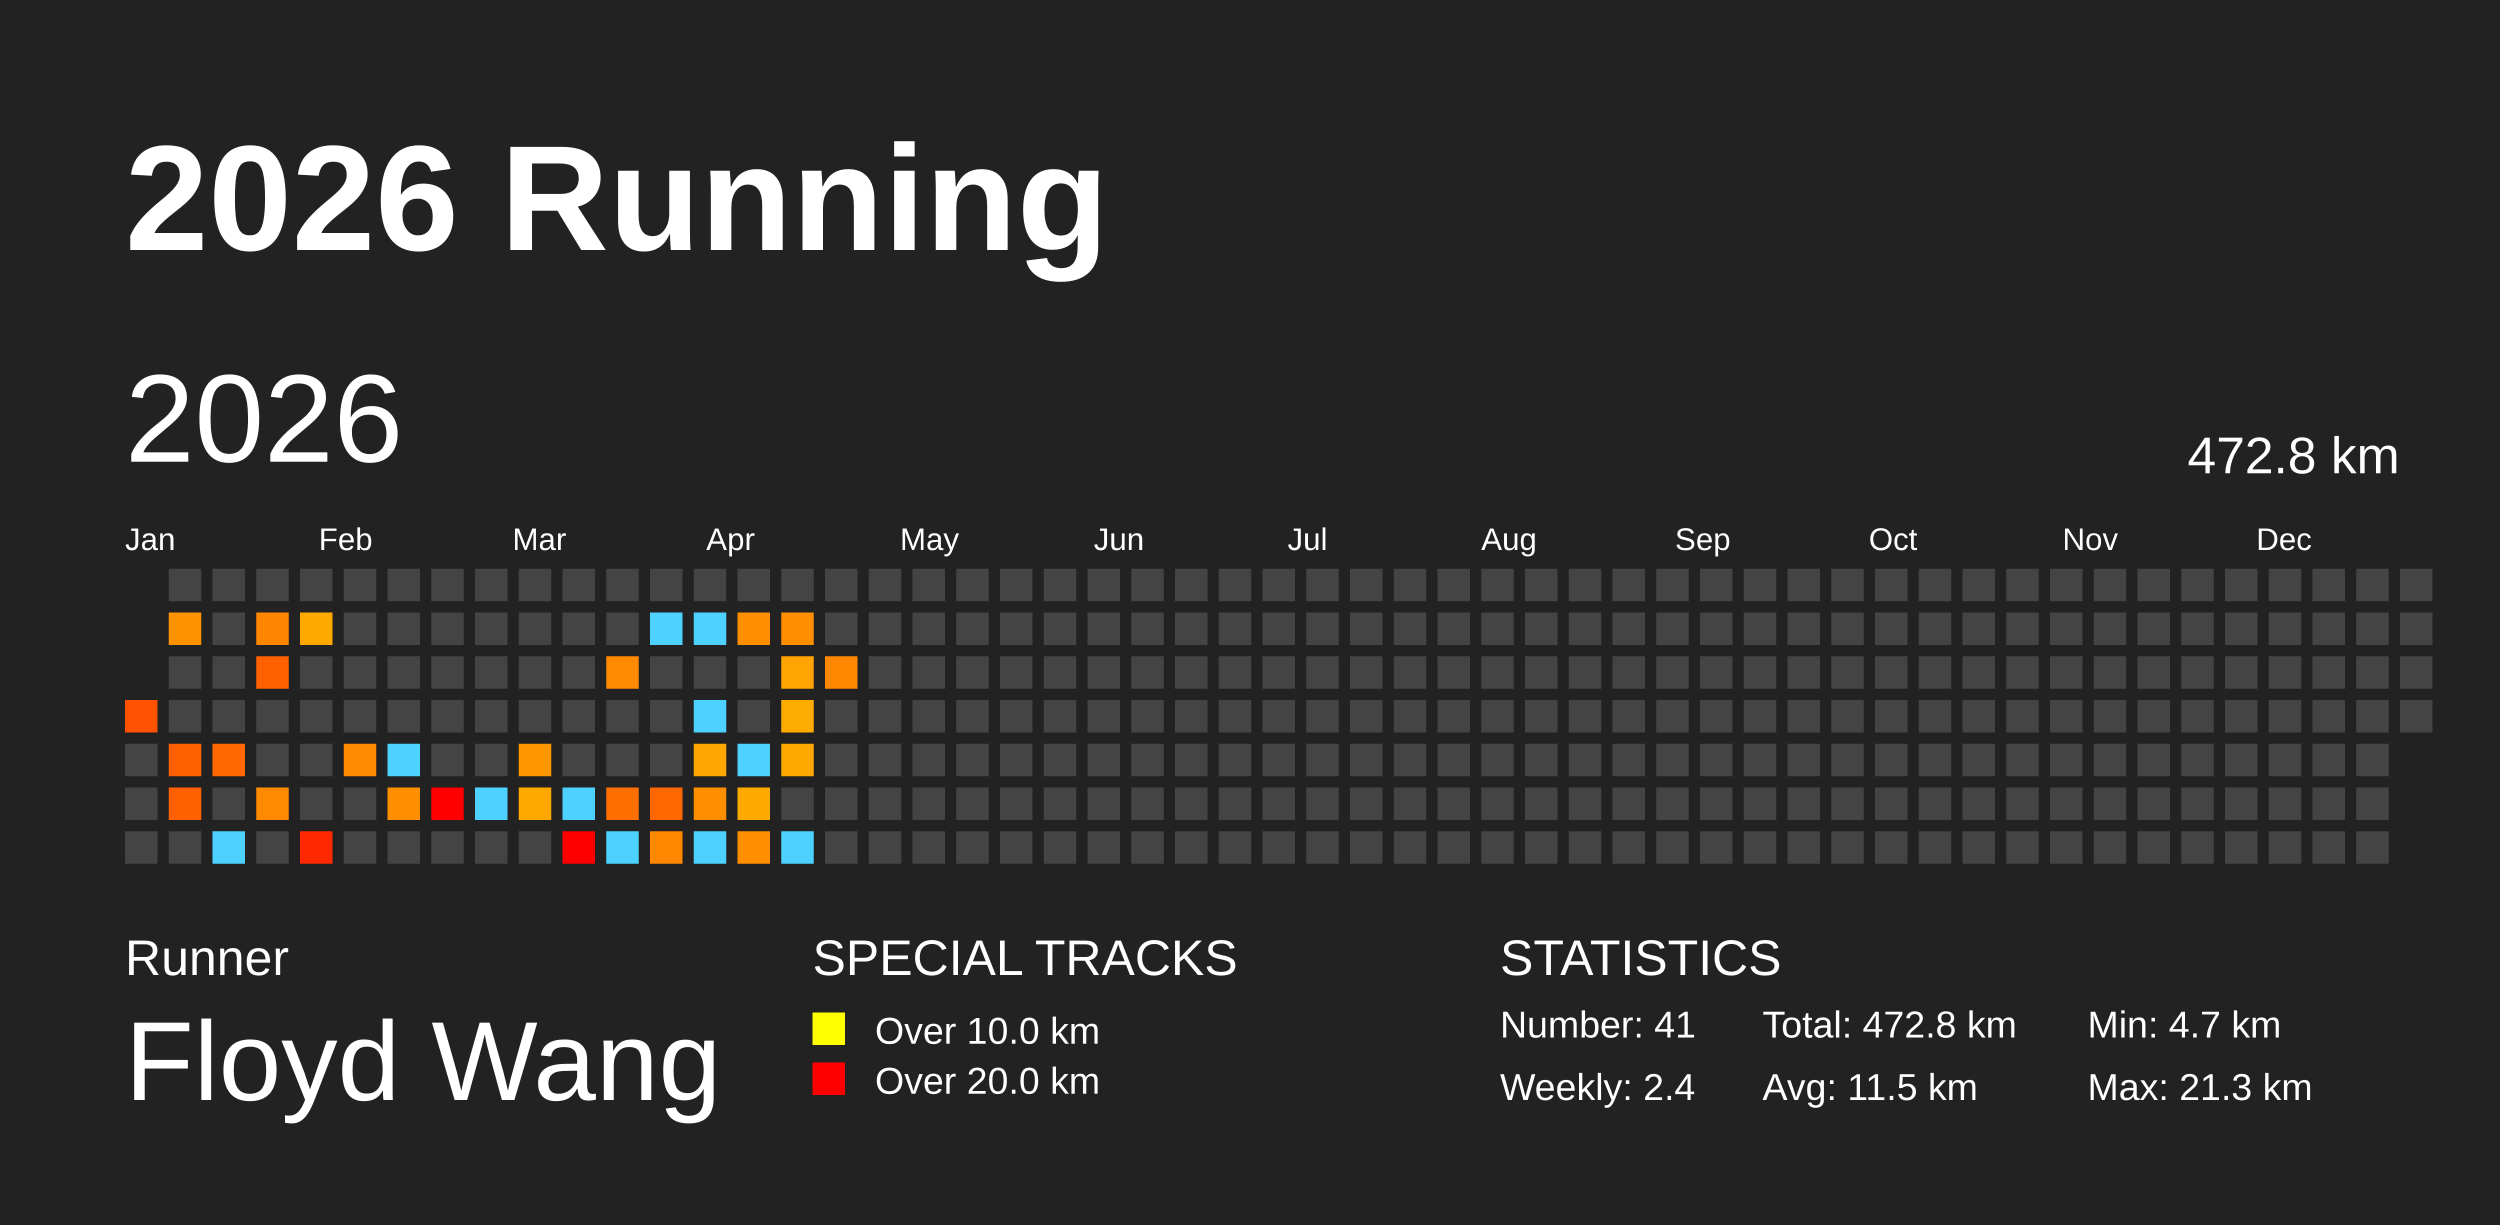
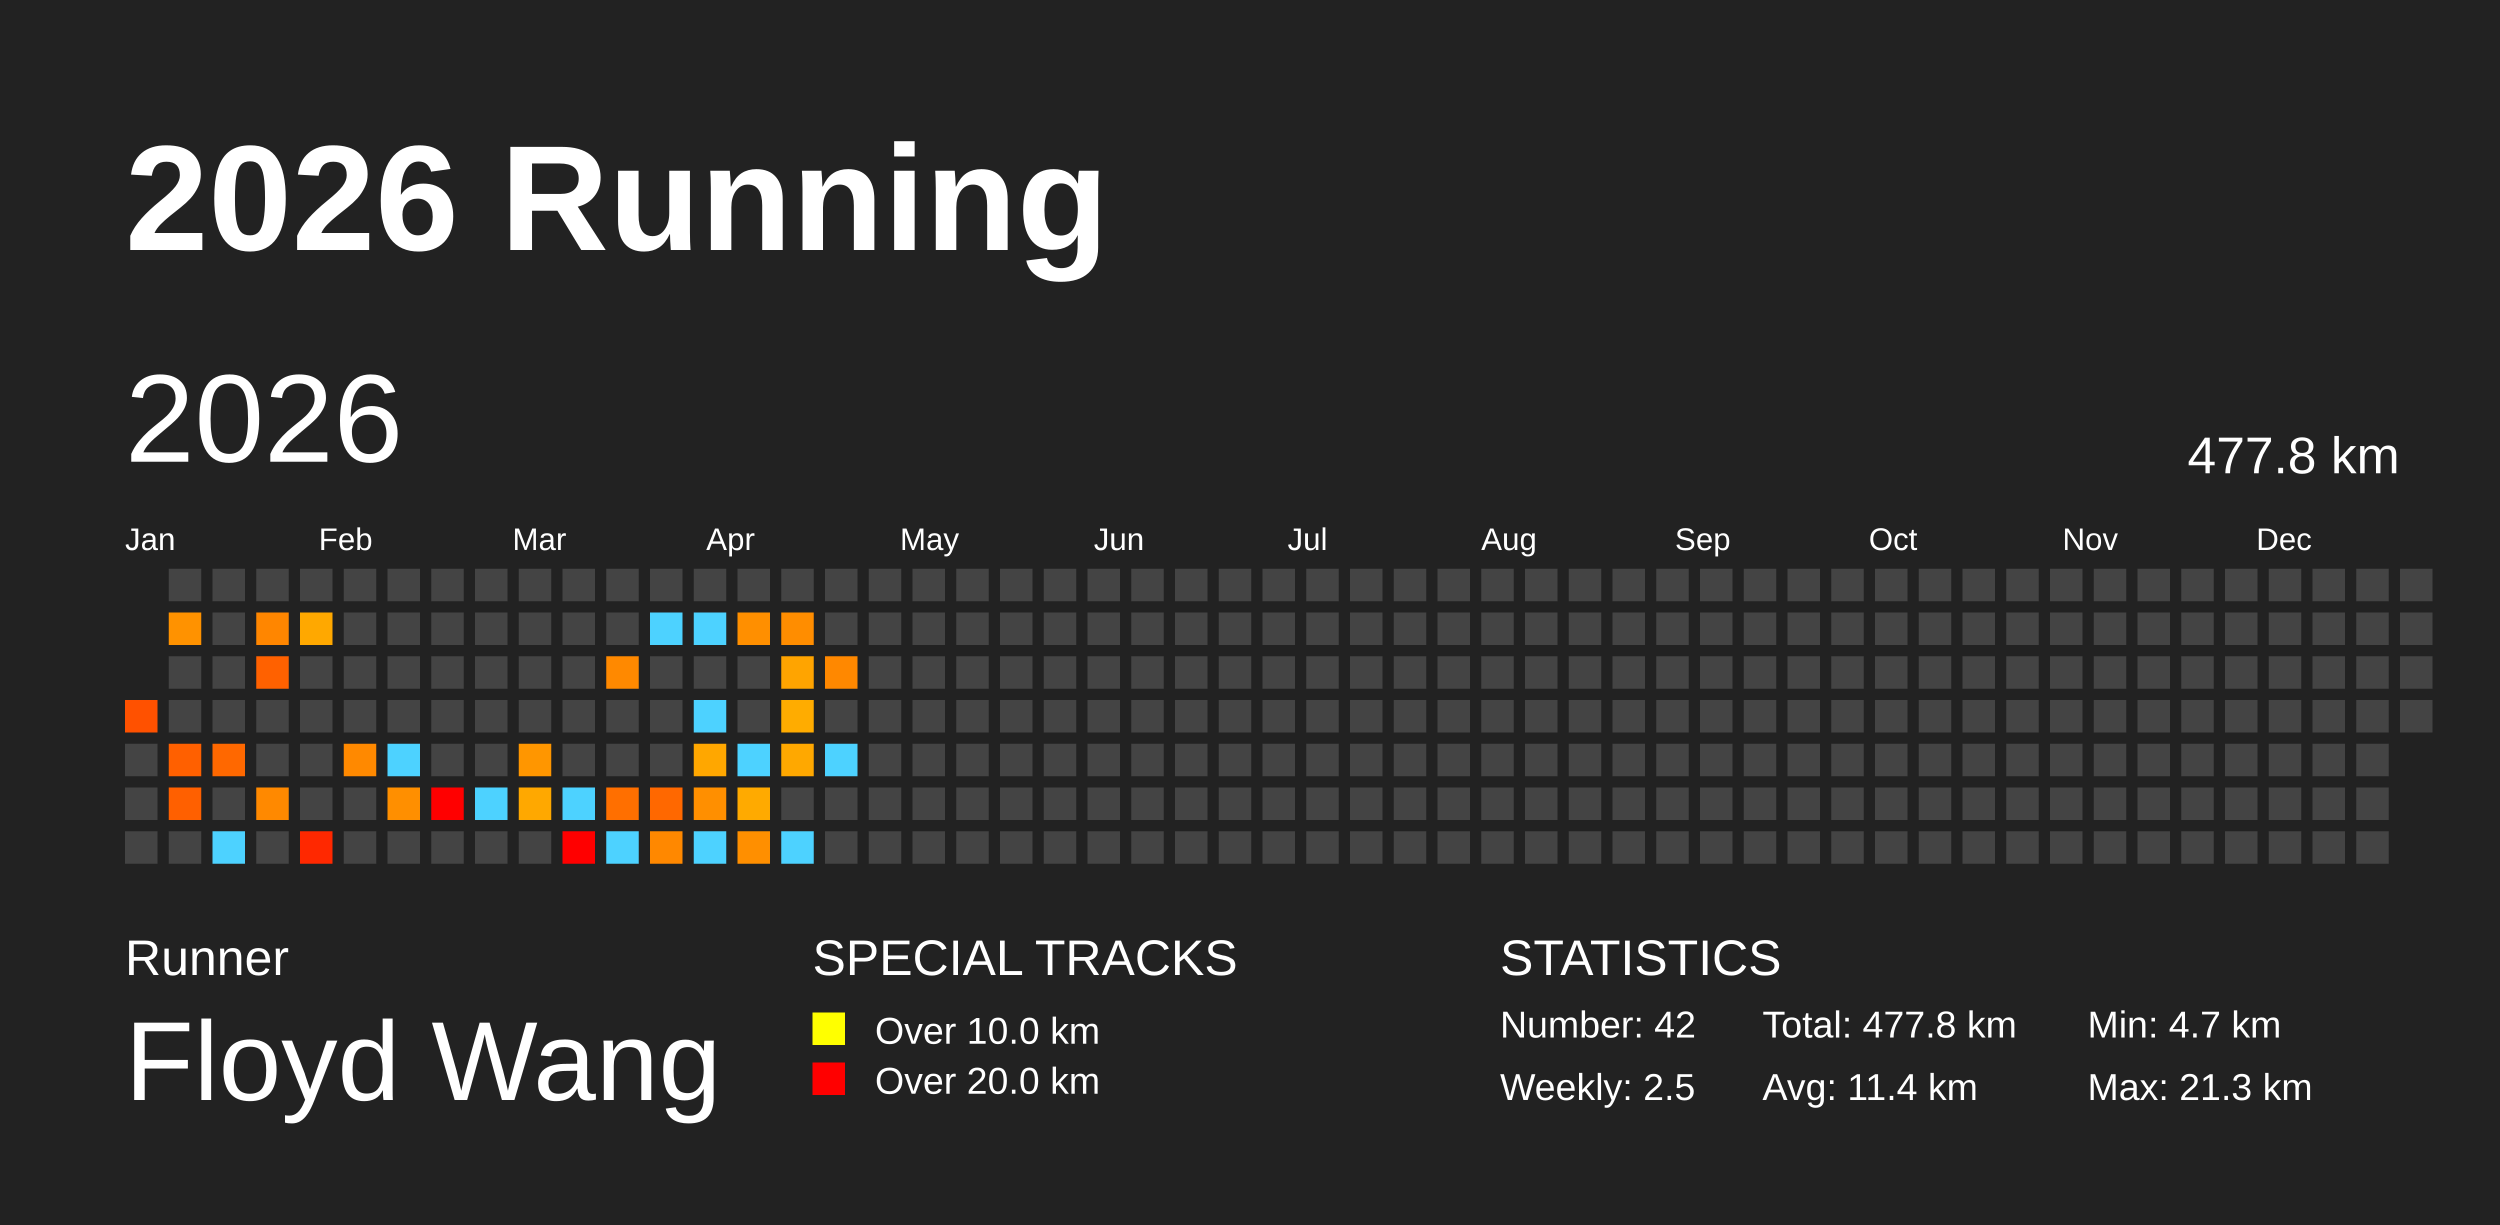
<svg xmlns="http://www.w3.org/2000/svg" baseProfile="full" height="98mm" version="1.1" viewBox="0,0,200,98" width="200mm">
  <defs />
  <rect fill="#222222" height="98" width="200" x="0" y="0" />
  <text fill="#FFFFFF" style="font-size:12px; font-family:Arial; font-weight:bold;" x="10" y="20">2026 Running</text>
  <text fill="#FFFFFF" style="font-size:4px; font-family:Arial" x="10" y="78">Runner</text>
  <text fill="#FFFFFF" style="font-size:9px; font-family:Arial" x="10" y="88">Floyd Wang</text>
  <text fill="#FFFFFF" style="font-size:4px; font-family:Arial" x="65" y="78">SPECIAL TRACKS</text>
  <rect fill="yellow" height="2.6" width="2.6" x="65" y="81" />
  <text fill="#FFFFFF" style="font-size:3px; font-family:Arial" x="70" y="83.5">Over 10.0 km</text>
  <rect fill="red" height="2.6" width="2.6" x="65" y="85" />
  <text fill="#FFFFFF" style="font-size:3px; font-family:Arial" x="70" y="87.5">Over 20.0 km</text>
  <text fill="#FFFFFF" style="font-size:4px; font-family:Arial" x="120" y="78">STATISTICS</text>
-   <text fill="#FFFFFF" style="font-size:3px; font-family:Arial" x="120" y="83">Number: 41</text>
-   <text fill="#FFFFFF" style="font-size:3px; font-family:Arial" x="120" y="88">Weekly: 2.4</text>
-   <text fill="#FFFFFF" style="font-size:3px; font-family:Arial" x="141" y="83">Total: 472.8 km</text>
-   <text fill="#FFFFFF" style="font-size:3px; font-family:Arial" x="141" y="88">Avg: 11.5 km</text>
+   <text fill="#FFFFFF" style="font-size:3px; font-family:Arial" x="120" y="83">Number: 42</text>
+   <text fill="#FFFFFF" style="font-size:3px; font-family:Arial" x="120" y="88">Weekly: 2.5</text>
+   <text fill="#FFFFFF" style="font-size:3px; font-family:Arial" x="141" y="83">Total: 477.8 km</text>
+   <text fill="#FFFFFF" style="font-size:3px; font-family:Arial" x="141" y="88">Avg: 11.4 km</text>
  <text fill="#FFFFFF" style="font-size:3px; font-family:Arial" x="167" y="83">Min: 4.7 km</text>
  <text fill="#FFFFFF" style="font-size:3px; font-family:Arial" x="167" y="88">Max: 21.3 km</text>
  <text dominant-baseline="hanging" fill="#FFFFFF" style="font-size:10.0px; font-family:Arial;" x="10" y="30">2026</text>
-   <text dominant-baseline="hanging" fill="#FFFFFF" style="font-size:4.125px; font-family:Arial;" x="175" y="35">472.8 km</text>
+   <text dominant-baseline="hanging" fill="#FFFFFF" style="font-size:4.125px; font-family:Arial;" x="175" y="35">477.8 km</text>
  <text fill="#FFFFFF" style="font-size:2.5px; font-family:Arial" x="10.0" y="44">Jan</text>
  <text fill="#FFFFFF" style="font-size:2.5px; font-family:Arial" x="25.5" y="44">Feb</text>
  <text fill="#FFFFFF" style="font-size:2.5px; font-family:Arial" x="41.0" y="44">Mar</text>
  <text fill="#FFFFFF" style="font-size:2.5px; font-family:Arial" x="56.5" y="44">Apr</text>
  <text fill="#FFFFFF" style="font-size:2.5px; font-family:Arial" x="72.0" y="44">May</text>
  <text fill="#FFFFFF" style="font-size:2.5px; font-family:Arial" x="87.5" y="44">Jun</text>
  <text fill="#FFFFFF" style="font-size:2.5px; font-family:Arial" x="103.0" y="44">Jul</text>
  <text fill="#FFFFFF" style="font-size:2.5px; font-family:Arial" x="118.5" y="44">Aug</text>
  <text fill="#FFFFFF" style="font-size:2.5px; font-family:Arial" x="134.0" y="44">Sep</text>
  <text fill="#FFFFFF" style="font-size:2.5px; font-family:Arial" x="149.5" y="44">Oct</text>
  <text fill="#FFFFFF" style="font-size:2.5px; font-family:Arial" x="165.0" y="44">Nov</text>
  <text fill="#FFFFFF" style="font-size:2.5px; font-family:Arial" x="180.5" y="44">Dec</text>
  <rect fill="#ff5100" height="2.6" width="2.6" x="10.0" y="56.0" />
  <rect fill="#444444" height="2.6" width="2.6" x="10.0" y="59.5" />
  <rect fill="#444444" height="2.6" width="2.6" x="10.0" y="63.0" />
  <rect fill="#444444" height="2.6" width="2.6" x="10.0" y="66.5" />
  <rect fill="#444444" height="2.6" width="2.6" x="13.5" y="45.5" />
  <rect fill="#ff9200" height="2.6" width="2.6" x="13.5" y="49.0" />
  <rect fill="#444444" height="2.6" width="2.6" x="13.5" y="52.5" />
  <rect fill="#444444" height="2.6" width="2.6" x="13.5" y="56.0" />
  <rect fill="#ff6000" height="2.6" width="2.6" x="13.5" y="59.5" />
  <rect fill="#ff6000" height="2.6" width="2.6" x="13.5" y="63.0" />
  <rect fill="#444444" height="2.6" width="2.6" x="13.5" y="66.5" />
  <rect fill="#444444" height="2.6" width="2.6" x="17.0" y="45.5" />
  <rect fill="#444444" height="2.6" width="2.6" x="17.0" y="49.0" />
  <rect fill="#444444" height="2.6" width="2.6" x="17.0" y="52.5" />
  <rect fill="#444444" height="2.6" width="2.6" x="17.0" y="56.0" />
  <rect fill="#ff6800" height="2.6" width="2.6" x="17.0" y="59.5" />
  <rect fill="#444444" height="2.6" width="2.6" x="17.0" y="63.0" />
  <rect fill="#4dd2ff" height="2.6" width="2.6" x="17.0" y="66.5" />
  <rect fill="#444444" height="2.6" width="2.6" x="20.5" y="45.5" />
  <rect fill="#ff8600" height="2.6" width="2.6" x="20.5" y="49.0" />
  <rect fill="#ff6100" height="2.6" width="2.6" x="20.5" y="52.5" />
  <rect fill="#444444" height="2.6" width="2.6" x="20.5" y="56.0" />
  <rect fill="#444444" height="2.6" width="2.6" x="20.5" y="59.5" />
  <rect fill="#ff8900" height="2.6" width="2.6" x="20.5" y="63.0" />
  <rect fill="#444444" height="2.6" width="2.6" x="20.5" y="66.5" />
  <rect fill="#444444" height="2.6" width="2.6" x="24.0" y="45.5" />
  <rect fill="#ffa800" height="2.6" width="2.6" x="24.0" y="49.0" />
  <rect fill="#444444" height="2.6" width="2.6" x="24.0" y="52.5" />
  <rect fill="#444444" height="2.6" width="2.6" x="24.0" y="56.0" />
  <rect fill="#444444" height="2.6" width="2.6" x="24.0" y="59.5" />
  <rect fill="#444444" height="2.6" width="2.6" x="24.0" y="63.0" />
  <rect fill="#ff2800" height="2.6" width="2.6" x="24.0" y="66.5" />
  <rect fill="#444444" height="2.6" width="2.6" x="27.5" y="45.5" />
  <rect fill="#444444" height="2.6" width="2.6" x="27.5" y="49.0" />
  <rect fill="#444444" height="2.6" width="2.6" x="27.5" y="52.5" />
  <rect fill="#444444" height="2.6" width="2.6" x="27.5" y="56.0" />
  <rect fill="#ff8900" height="2.6" width="2.6" x="27.5" y="59.5" />
  <rect fill="#444444" height="2.6" width="2.6" x="27.5" y="63.0" />
  <rect fill="#444444" height="2.6" width="2.6" x="27.5" y="66.5" />
  <rect fill="#444444" height="2.6" width="2.6" x="31.0" y="45.5" />
  <rect fill="#444444" height="2.6" width="2.6" x="31.0" y="49.0" />
  <rect fill="#444444" height="2.6" width="2.6" x="31.0" y="52.5" />
  <rect fill="#444444" height="2.6" width="2.6" x="31.0" y="56.0" />
  <rect fill="#4dd2ff" height="2.6" width="2.6" x="31.0" y="59.5" />
  <rect fill="#ff8f00" height="2.6" width="2.6" x="31.0" y="63.0" />
  <rect fill="#444444" height="2.6" width="2.6" x="31.0" y="66.5" />
  <rect fill="#444444" height="2.6" width="2.6" x="34.5" y="45.5" />
  <rect fill="#444444" height="2.6" width="2.6" x="34.5" y="49.0" />
  <rect fill="#444444" height="2.6" width="2.6" x="34.5" y="52.5" />
  <rect fill="#444444" height="2.6" width="2.6" x="34.5" y="56.0" />
  <rect fill="#444444" height="2.6" width="2.6" x="34.5" y="59.5" />
  <rect fill="red" height="2.6" width="2.6" x="34.5" y="63.0" />
  <rect fill="#444444" height="2.6" width="2.6" x="34.5" y="66.5" />
  <rect fill="#444444" height="2.6" width="2.6" x="38.0" y="45.5" />
  <rect fill="#444444" height="2.6" width="2.6" x="38.0" y="49.0" />
  <rect fill="#444444" height="2.6" width="2.6" x="38.0" y="52.5" />
  <rect fill="#444444" height="2.6" width="2.6" x="38.0" y="56.0" />
  <rect fill="#444444" height="2.6" width="2.6" x="38.0" y="59.5" />
  <rect fill="#4dd2ff" height="2.6" width="2.6" x="38.0" y="63.0" />
  <rect fill="#444444" height="2.6" width="2.6" x="38.0" y="66.5" />
  <rect fill="#444444" height="2.6" width="2.6" x="41.5" y="45.5" />
  <rect fill="#444444" height="2.6" width="2.6" x="41.5" y="49.0" />
  <rect fill="#444444" height="2.6" width="2.6" x="41.5" y="52.5" />
  <rect fill="#444444" height="2.6" width="2.6" x="41.5" y="56.0" />
  <rect fill="#ff9600" height="2.6" width="2.6" x="41.5" y="59.5" />
  <rect fill="#ffa800" height="2.6" width="2.6" x="41.5" y="63.0" />
  <rect fill="#444444" height="2.6" width="2.6" x="41.5" y="66.5" />
  <rect fill="#444444" height="2.6" width="2.6" x="45.0" y="45.5" />
  <rect fill="#444444" height="2.6" width="2.6" x="45.0" y="49.0" />
  <rect fill="#444444" height="2.6" width="2.6" x="45.0" y="52.5" />
  <rect fill="#444444" height="2.6" width="2.6" x="45.0" y="56.0" />
  <rect fill="#444444" height="2.6" width="2.6" x="45.0" y="59.5" />
  <rect fill="#4dd2ff" height="2.6" width="2.6" x="45.0" y="63.0" />
  <rect fill="red" height="2.6" width="2.6" x="45.0" y="66.5" />
  <rect fill="#444444" height="2.6" width="2.6" x="48.5" y="45.5" />
  <rect fill="#444444" height="2.6" width="2.6" x="48.5" y="49.0" />
  <rect fill="#ff8900" height="2.6" width="2.6" x="48.5" y="52.5" />
  <rect fill="#444444" height="2.6" width="2.6" x="48.5" y="56.0" />
  <rect fill="#444444" height="2.6" width="2.6" x="48.5" y="59.5" />
  <rect fill="#ff6f00" height="2.6" width="2.6" x="48.5" y="63.0" />
  <rect fill="#4dd2ff" height="2.6" width="2.6" x="48.5" y="66.5" />
  <rect fill="#444444" height="2.6" width="2.6" x="52.0" y="45.5" />
  <rect fill="#4dd2ff" height="2.6" width="2.6" x="52.0" y="49.0" />
  <rect fill="#444444" height="2.6" width="2.6" x="52.0" y="52.5" />
  <rect fill="#444444" height="2.6" width="2.6" x="52.0" y="56.0" />
  <rect fill="#444444" height="2.6" width="2.6" x="52.0" y="59.5" />
  <rect fill="#ff6800" height="2.6" width="2.6" x="52.0" y="63.0" />
  <rect fill="#ff8800" height="2.6" width="2.6" x="52.0" y="66.5" />
  <rect fill="#444444" height="2.6" width="2.6" x="55.5" y="45.5" />
  <rect fill="#4dd2ff" height="2.6" width="2.6" x="55.5" y="49.0" />
  <rect fill="#444444" height="2.6" width="2.6" x="55.5" y="52.5" />
  <rect fill="#4dd2ff" height="2.6" width="2.6" x="55.5" y="56.0" />
  <rect fill="#ffa700" height="2.6" width="2.6" x="55.5" y="59.5" />
  <rect fill="#ff8f00" height="2.6" width="2.6" x="55.5" y="63.0" />
  <rect fill="#4dd2ff" height="2.6" width="2.6" x="55.5" y="66.5" />
  <rect fill="#444444" height="2.6" width="2.6" x="59.0" y="45.5" />
  <rect fill="#ff8f00" height="2.6" width="2.6" x="59.0" y="49.0" />
  <rect fill="#444444" height="2.6" width="2.6" x="59.0" y="52.5" />
  <rect fill="#444444" height="2.6" width="2.6" x="59.0" y="56.0" />
  <rect fill="#4dd2ff" height="2.6" width="2.6" x="59.0" y="59.5" />
  <rect fill="#ffaa00" height="2.6" width="2.6" x="59.0" y="63.0" />
  <rect fill="#ff8f00" height="2.6" width="2.6" x="59.0" y="66.5" />
  <rect fill="#444444" height="2.6" width="2.6" x="62.5" y="45.5" />
  <rect fill="#ff8d00" height="2.6" width="2.6" x="62.5" y="49.0" />
  <rect fill="#ffa400" height="2.6" width="2.6" x="62.5" y="52.5" />
  <rect fill="#ffac00" height="2.6" width="2.6" x="62.5" y="56.0" />
  <rect fill="#ffa800" height="2.6" width="2.6" x="62.5" y="59.5" />
  <rect fill="#444444" height="2.6" width="2.6" x="62.5" y="63.0" />
  <rect fill="#4dd2ff" height="2.6" width="2.6" x="62.5" y="66.5" />
  <rect fill="#444444" height="2.6" width="2.6" x="66.0" y="45.5" />
  <rect fill="#444444" height="2.6" width="2.6" x="66.0" y="49.0" />
  <rect fill="#ff8800" height="2.6" width="2.6" x="66.0" y="52.5" />
  <rect fill="#444444" height="2.6" width="2.6" x="66.0" y="56.0" />
-   <rect fill="#444444" height="2.6" width="2.6" x="66.0" y="59.5" />
+   <rect fill="#4dd2ff" height="2.6" width="2.6" x="66.0" y="59.5" />
  <rect fill="#444444" height="2.6" width="2.6" x="66.0" y="63.0" />
  <rect fill="#444444" height="2.6" width="2.6" x="66.0" y="66.5" />
  <rect fill="#444444" height="2.6" width="2.6" x="69.5" y="45.5" />
  <rect fill="#444444" height="2.6" width="2.6" x="69.5" y="49.0" />
  <rect fill="#444444" height="2.6" width="2.6" x="69.5" y="52.5" />
  <rect fill="#444444" height="2.6" width="2.6" x="69.5" y="56.0" />
  <rect fill="#444444" height="2.6" width="2.6" x="69.5" y="59.5" />
  <rect fill="#444444" height="2.6" width="2.6" x="69.5" y="63.0" />
  <rect fill="#444444" height="2.6" width="2.6" x="69.5" y="66.5" />
  <rect fill="#444444" height="2.6" width="2.6" x="73.0" y="45.5" />
  <rect fill="#444444" height="2.6" width="2.6" x="73.0" y="49.0" />
  <rect fill="#444444" height="2.6" width="2.6" x="73.0" y="52.5" />
  <rect fill="#444444" height="2.6" width="2.6" x="73.0" y="56.0" />
  <rect fill="#444444" height="2.6" width="2.6" x="73.0" y="59.5" />
  <rect fill="#444444" height="2.6" width="2.6" x="73.0" y="63.0" />
  <rect fill="#444444" height="2.6" width="2.6" x="73.0" y="66.5" />
  <rect fill="#444444" height="2.6" width="2.6" x="76.5" y="45.5" />
  <rect fill="#444444" height="2.6" width="2.6" x="76.5" y="49.0" />
  <rect fill="#444444" height="2.6" width="2.6" x="76.5" y="52.5" />
  <rect fill="#444444" height="2.6" width="2.6" x="76.5" y="56.0" />
  <rect fill="#444444" height="2.6" width="2.6" x="76.5" y="59.5" />
  <rect fill="#444444" height="2.6" width="2.6" x="76.5" y="63.0" />
  <rect fill="#444444" height="2.6" width="2.6" x="76.5" y="66.5" />
  <rect fill="#444444" height="2.6" width="2.6" x="80.0" y="45.5" />
  <rect fill="#444444" height="2.6" width="2.6" x="80.0" y="49.0" />
  <rect fill="#444444" height="2.6" width="2.6" x="80.0" y="52.5" />
  <rect fill="#444444" height="2.6" width="2.6" x="80.0" y="56.0" />
  <rect fill="#444444" height="2.6" width="2.6" x="80.0" y="59.5" />
  <rect fill="#444444" height="2.6" width="2.6" x="80.0" y="63.0" />
  <rect fill="#444444" height="2.6" width="2.6" x="80.0" y="66.5" />
  <rect fill="#444444" height="2.6" width="2.6" x="83.5" y="45.5" />
  <rect fill="#444444" height="2.6" width="2.6" x="83.5" y="49.0" />
  <rect fill="#444444" height="2.6" width="2.6" x="83.5" y="52.5" />
  <rect fill="#444444" height="2.6" width="2.6" x="83.5" y="56.0" />
  <rect fill="#444444" height="2.6" width="2.6" x="83.5" y="59.5" />
  <rect fill="#444444" height="2.6" width="2.6" x="83.5" y="63.0" />
  <rect fill="#444444" height="2.6" width="2.6" x="83.5" y="66.5" />
  <rect fill="#444444" height="2.6" width="2.6" x="87.0" y="45.5" />
  <rect fill="#444444" height="2.6" width="2.6" x="87.0" y="49.0" />
  <rect fill="#444444" height="2.6" width="2.6" x="87.0" y="52.5" />
  <rect fill="#444444" height="2.6" width="2.6" x="87.0" y="56.0" />
  <rect fill="#444444" height="2.6" width="2.6" x="87.0" y="59.5" />
  <rect fill="#444444" height="2.6" width="2.6" x="87.0" y="63.0" />
  <rect fill="#444444" height="2.6" width="2.6" x="87.0" y="66.5" />
  <rect fill="#444444" height="2.6" width="2.6" x="90.5" y="45.5" />
  <rect fill="#444444" height="2.6" width="2.6" x="90.5" y="49.0" />
  <rect fill="#444444" height="2.6" width="2.6" x="90.5" y="52.5" />
  <rect fill="#444444" height="2.6" width="2.6" x="90.5" y="56.0" />
  <rect fill="#444444" height="2.6" width="2.6" x="90.5" y="59.5" />
  <rect fill="#444444" height="2.6" width="2.6" x="90.5" y="63.0" />
  <rect fill="#444444" height="2.6" width="2.6" x="90.5" y="66.5" />
  <rect fill="#444444" height="2.6" width="2.6" x="94.0" y="45.5" />
  <rect fill="#444444" height="2.6" width="2.6" x="94.0" y="49.0" />
  <rect fill="#444444" height="2.6" width="2.6" x="94.0" y="52.5" />
  <rect fill="#444444" height="2.6" width="2.6" x="94.0" y="56.0" />
  <rect fill="#444444" height="2.6" width="2.6" x="94.0" y="59.5" />
  <rect fill="#444444" height="2.6" width="2.6" x="94.0" y="63.0" />
  <rect fill="#444444" height="2.6" width="2.6" x="94.0" y="66.5" />
  <rect fill="#444444" height="2.6" width="2.6" x="97.5" y="45.5" />
  <rect fill="#444444" height="2.6" width="2.6" x="97.5" y="49.0" />
  <rect fill="#444444" height="2.6" width="2.6" x="97.5" y="52.5" />
  <rect fill="#444444" height="2.6" width="2.6" x="97.5" y="56.0" />
  <rect fill="#444444" height="2.6" width="2.6" x="97.5" y="59.5" />
  <rect fill="#444444" height="2.6" width="2.6" x="97.5" y="63.0" />
  <rect fill="#444444" height="2.6" width="2.6" x="97.5" y="66.5" />
  <rect fill="#444444" height="2.6" width="2.6" x="101.0" y="45.5" />
  <rect fill="#444444" height="2.6" width="2.6" x="101.0" y="49.0" />
  <rect fill="#444444" height="2.6" width="2.6" x="101.0" y="52.5" />
  <rect fill="#444444" height="2.6" width="2.6" x="101.0" y="56.0" />
  <rect fill="#444444" height="2.6" width="2.6" x="101.0" y="59.5" />
  <rect fill="#444444" height="2.6" width="2.6" x="101.0" y="63.0" />
  <rect fill="#444444" height="2.6" width="2.6" x="101.0" y="66.5" />
  <rect fill="#444444" height="2.6" width="2.6" x="104.5" y="45.5" />
  <rect fill="#444444" height="2.6" width="2.6" x="104.5" y="49.0" />
  <rect fill="#444444" height="2.6" width="2.6" x="104.5" y="52.5" />
  <rect fill="#444444" height="2.6" width="2.6" x="104.5" y="56.0" />
  <rect fill="#444444" height="2.6" width="2.6" x="104.5" y="59.5" />
  <rect fill="#444444" height="2.6" width="2.6" x="104.5" y="63.0" />
  <rect fill="#444444" height="2.6" width="2.6" x="104.5" y="66.5" />
  <rect fill="#444444" height="2.6" width="2.6" x="108.0" y="45.5" />
  <rect fill="#444444" height="2.6" width="2.6" x="108.0" y="49.0" />
  <rect fill="#444444" height="2.6" width="2.6" x="108.0" y="52.5" />
  <rect fill="#444444" height="2.6" width="2.6" x="108.0" y="56.0" />
  <rect fill="#444444" height="2.6" width="2.6" x="108.0" y="59.5" />
  <rect fill="#444444" height="2.6" width="2.6" x="108.0" y="63.0" />
  <rect fill="#444444" height="2.6" width="2.6" x="108.0" y="66.5" />
  <rect fill="#444444" height="2.6" width="2.6" x="111.5" y="45.5" />
  <rect fill="#444444" height="2.6" width="2.6" x="111.5" y="49.0" />
  <rect fill="#444444" height="2.6" width="2.6" x="111.5" y="52.5" />
  <rect fill="#444444" height="2.6" width="2.6" x="111.5" y="56.0" />
  <rect fill="#444444" height="2.6" width="2.6" x="111.5" y="59.5" />
  <rect fill="#444444" height="2.6" width="2.6" x="111.5" y="63.0" />
  <rect fill="#444444" height="2.6" width="2.6" x="111.5" y="66.5" />
  <rect fill="#444444" height="2.6" width="2.6" x="115.0" y="45.5" />
  <rect fill="#444444" height="2.6" width="2.6" x="115.0" y="49.0" />
  <rect fill="#444444" height="2.6" width="2.6" x="115.0" y="52.5" />
  <rect fill="#444444" height="2.6" width="2.6" x="115.0" y="56.0" />
  <rect fill="#444444" height="2.6" width="2.6" x="115.0" y="59.5" />
  <rect fill="#444444" height="2.6" width="2.6" x="115.0" y="63.0" />
  <rect fill="#444444" height="2.6" width="2.6" x="115.0" y="66.5" />
  <rect fill="#444444" height="2.6" width="2.6" x="118.5" y="45.5" />
  <rect fill="#444444" height="2.6" width="2.6" x="118.5" y="49.0" />
  <rect fill="#444444" height="2.6" width="2.6" x="118.5" y="52.5" />
  <rect fill="#444444" height="2.6" width="2.6" x="118.5" y="56.0" />
  <rect fill="#444444" height="2.6" width="2.6" x="118.5" y="59.5" />
  <rect fill="#444444" height="2.6" width="2.6" x="118.5" y="63.0" />
  <rect fill="#444444" height="2.6" width="2.6" x="118.5" y="66.5" />
  <rect fill="#444444" height="2.6" width="2.6" x="122.0" y="45.5" />
  <rect fill="#444444" height="2.6" width="2.6" x="122.0" y="49.0" />
  <rect fill="#444444" height="2.6" width="2.6" x="122.0" y="52.5" />
  <rect fill="#444444" height="2.6" width="2.6" x="122.0" y="56.0" />
  <rect fill="#444444" height="2.6" width="2.6" x="122.0" y="59.5" />
  <rect fill="#444444" height="2.6" width="2.6" x="122.0" y="63.0" />
  <rect fill="#444444" height="2.6" width="2.6" x="122.0" y="66.5" />
  <rect fill="#444444" height="2.6" width="2.6" x="125.5" y="45.5" />
  <rect fill="#444444" height="2.6" width="2.6" x="125.5" y="49.0" />
  <rect fill="#444444" height="2.6" width="2.6" x="125.5" y="52.5" />
  <rect fill="#444444" height="2.6" width="2.6" x="125.5" y="56.0" />
  <rect fill="#444444" height="2.6" width="2.6" x="125.5" y="59.5" />
  <rect fill="#444444" height="2.6" width="2.6" x="125.5" y="63.0" />
  <rect fill="#444444" height="2.6" width="2.6" x="125.5" y="66.5" />
  <rect fill="#444444" height="2.6" width="2.6" x="129.0" y="45.5" />
  <rect fill="#444444" height="2.6" width="2.6" x="129.0" y="49.0" />
  <rect fill="#444444" height="2.6" width="2.6" x="129.0" y="52.5" />
  <rect fill="#444444" height="2.6" width="2.6" x="129.0" y="56.0" />
  <rect fill="#444444" height="2.6" width="2.6" x="129.0" y="59.5" />
  <rect fill="#444444" height="2.6" width="2.6" x="129.0" y="63.0" />
  <rect fill="#444444" height="2.6" width="2.6" x="129.0" y="66.5" />
  <rect fill="#444444" height="2.6" width="2.6" x="132.5" y="45.5" />
  <rect fill="#444444" height="2.6" width="2.6" x="132.5" y="49.0" />
  <rect fill="#444444" height="2.6" width="2.6" x="132.5" y="52.5" />
  <rect fill="#444444" height="2.6" width="2.6" x="132.5" y="56.0" />
  <rect fill="#444444" height="2.6" width="2.6" x="132.5" y="59.5" />
  <rect fill="#444444" height="2.6" width="2.6" x="132.5" y="63.0" />
  <rect fill="#444444" height="2.6" width="2.6" x="132.5" y="66.5" />
  <rect fill="#444444" height="2.6" width="2.6" x="136.0" y="45.5" />
  <rect fill="#444444" height="2.6" width="2.6" x="136.0" y="49.0" />
  <rect fill="#444444" height="2.6" width="2.6" x="136.0" y="52.5" />
  <rect fill="#444444" height="2.6" width="2.6" x="136.0" y="56.0" />
  <rect fill="#444444" height="2.6" width="2.6" x="136.0" y="59.5" />
  <rect fill="#444444" height="2.6" width="2.6" x="136.0" y="63.0" />
  <rect fill="#444444" height="2.6" width="2.6" x="136.0" y="66.5" />
  <rect fill="#444444" height="2.6" width="2.6" x="139.5" y="45.5" />
  <rect fill="#444444" height="2.6" width="2.6" x="139.5" y="49.0" />
  <rect fill="#444444" height="2.6" width="2.6" x="139.5" y="52.5" />
  <rect fill="#444444" height="2.6" width="2.6" x="139.5" y="56.0" />
  <rect fill="#444444" height="2.6" width="2.6" x="139.5" y="59.5" />
  <rect fill="#444444" height="2.6" width="2.6" x="139.5" y="63.0" />
  <rect fill="#444444" height="2.6" width="2.6" x="139.5" y="66.5" />
  <rect fill="#444444" height="2.6" width="2.6" x="143.0" y="45.5" />
  <rect fill="#444444" height="2.6" width="2.6" x="143.0" y="49.0" />
  <rect fill="#444444" height="2.6" width="2.6" x="143.0" y="52.5" />
  <rect fill="#444444" height="2.6" width="2.6" x="143.0" y="56.0" />
  <rect fill="#444444" height="2.6" width="2.6" x="143.0" y="59.5" />
  <rect fill="#444444" height="2.6" width="2.6" x="143.0" y="63.0" />
  <rect fill="#444444" height="2.6" width="2.6" x="143.0" y="66.5" />
  <rect fill="#444444" height="2.6" width="2.6" x="146.5" y="45.5" />
  <rect fill="#444444" height="2.6" width="2.6" x="146.5" y="49.0" />
  <rect fill="#444444" height="2.6" width="2.6" x="146.5" y="52.5" />
  <rect fill="#444444" height="2.6" width="2.6" x="146.5" y="56.0" />
  <rect fill="#444444" height="2.6" width="2.6" x="146.5" y="59.5" />
  <rect fill="#444444" height="2.6" width="2.6" x="146.5" y="63.0" />
  <rect fill="#444444" height="2.6" width="2.6" x="146.5" y="66.5" />
  <rect fill="#444444" height="2.6" width="2.6" x="150.0" y="45.5" />
  <rect fill="#444444" height="2.6" width="2.6" x="150.0" y="49.0" />
  <rect fill="#444444" height="2.6" width="2.6" x="150.0" y="52.5" />
  <rect fill="#444444" height="2.6" width="2.6" x="150.0" y="56.0" />
  <rect fill="#444444" height="2.6" width="2.6" x="150.0" y="59.5" />
  <rect fill="#444444" height="2.6" width="2.6" x="150.0" y="63.0" />
  <rect fill="#444444" height="2.6" width="2.6" x="150.0" y="66.5" />
  <rect fill="#444444" height="2.6" width="2.6" x="153.5" y="45.5" />
  <rect fill="#444444" height="2.6" width="2.6" x="153.5" y="49.0" />
  <rect fill="#444444" height="2.6" width="2.6" x="153.5" y="52.5" />
  <rect fill="#444444" height="2.6" width="2.6" x="153.5" y="56.0" />
  <rect fill="#444444" height="2.6" width="2.6" x="153.5" y="59.5" />
  <rect fill="#444444" height="2.6" width="2.6" x="153.5" y="63.0" />
  <rect fill="#444444" height="2.6" width="2.6" x="153.5" y="66.5" />
  <rect fill="#444444" height="2.6" width="2.6" x="157.0" y="45.5" />
  <rect fill="#444444" height="2.6" width="2.6" x="157.0" y="49.0" />
  <rect fill="#444444" height="2.6" width="2.6" x="157.0" y="52.5" />
  <rect fill="#444444" height="2.6" width="2.6" x="157.0" y="56.0" />
  <rect fill="#444444" height="2.6" width="2.6" x="157.0" y="59.5" />
  <rect fill="#444444" height="2.6" width="2.6" x="157.0" y="63.0" />
  <rect fill="#444444" height="2.6" width="2.6" x="157.0" y="66.5" />
  <rect fill="#444444" height="2.6" width="2.6" x="160.5" y="45.5" />
  <rect fill="#444444" height="2.6" width="2.6" x="160.5" y="49.0" />
  <rect fill="#444444" height="2.6" width="2.6" x="160.5" y="52.5" />
  <rect fill="#444444" height="2.6" width="2.6" x="160.5" y="56.0" />
  <rect fill="#444444" height="2.6" width="2.6" x="160.5" y="59.5" />
  <rect fill="#444444" height="2.6" width="2.6" x="160.5" y="63.0" />
  <rect fill="#444444" height="2.6" width="2.6" x="160.5" y="66.5" />
  <rect fill="#444444" height="2.6" width="2.6" x="164.0" y="45.5" />
  <rect fill="#444444" height="2.6" width="2.6" x="164.0" y="49.0" />
  <rect fill="#444444" height="2.6" width="2.6" x="164.0" y="52.5" />
  <rect fill="#444444" height="2.6" width="2.6" x="164.0" y="56.0" />
  <rect fill="#444444" height="2.6" width="2.6" x="164.0" y="59.5" />
  <rect fill="#444444" height="2.6" width="2.6" x="164.0" y="63.0" />
  <rect fill="#444444" height="2.6" width="2.6" x="164.0" y="66.5" />
  <rect fill="#444444" height="2.6" width="2.6" x="167.5" y="45.5" />
  <rect fill="#444444" height="2.6" width="2.6" x="167.5" y="49.0" />
  <rect fill="#444444" height="2.6" width="2.6" x="167.5" y="52.5" />
  <rect fill="#444444" height="2.6" width="2.6" x="167.5" y="56.0" />
  <rect fill="#444444" height="2.6" width="2.6" x="167.5" y="59.5" />
  <rect fill="#444444" height="2.6" width="2.6" x="167.5" y="63.0" />
  <rect fill="#444444" height="2.6" width="2.6" x="167.5" y="66.5" />
  <rect fill="#444444" height="2.6" width="2.6" x="171.0" y="45.5" />
  <rect fill="#444444" height="2.6" width="2.6" x="171.0" y="49.0" />
  <rect fill="#444444" height="2.6" width="2.6" x="171.0" y="52.5" />
  <rect fill="#444444" height="2.6" width="2.6" x="171.0" y="56.0" />
  <rect fill="#444444" height="2.6" width="2.6" x="171.0" y="59.5" />
  <rect fill="#444444" height="2.6" width="2.6" x="171.0" y="63.0" />
  <rect fill="#444444" height="2.6" width="2.6" x="171.0" y="66.5" />
  <rect fill="#444444" height="2.6" width="2.6" x="174.5" y="45.5" />
  <rect fill="#444444" height="2.6" width="2.6" x="174.5" y="49.0" />
  <rect fill="#444444" height="2.6" width="2.6" x="174.5" y="52.5" />
  <rect fill="#444444" height="2.6" width="2.6" x="174.5" y="56.0" />
  <rect fill="#444444" height="2.6" width="2.6" x="174.5" y="59.5" />
  <rect fill="#444444" height="2.6" width="2.6" x="174.5" y="63.0" />
  <rect fill="#444444" height="2.6" width="2.6" x="174.5" y="66.5" />
  <rect fill="#444444" height="2.6" width="2.6" x="178.0" y="45.5" />
  <rect fill="#444444" height="2.6" width="2.6" x="178.0" y="49.0" />
  <rect fill="#444444" height="2.6" width="2.6" x="178.0" y="52.5" />
  <rect fill="#444444" height="2.6" width="2.6" x="178.0" y="56.0" />
  <rect fill="#444444" height="2.6" width="2.6" x="178.0" y="59.5" />
  <rect fill="#444444" height="2.6" width="2.6" x="178.0" y="63.0" />
  <rect fill="#444444" height="2.6" width="2.6" x="178.0" y="66.5" />
  <rect fill="#444444" height="2.6" width="2.6" x="181.5" y="45.5" />
  <rect fill="#444444" height="2.6" width="2.6" x="181.5" y="49.0" />
  <rect fill="#444444" height="2.6" width="2.6" x="181.5" y="52.5" />
  <rect fill="#444444" height="2.6" width="2.6" x="181.5" y="56.0" />
  <rect fill="#444444" height="2.6" width="2.6" x="181.5" y="59.5" />
  <rect fill="#444444" height="2.6" width="2.6" x="181.5" y="63.0" />
  <rect fill="#444444" height="2.6" width="2.6" x="181.5" y="66.5" />
  <rect fill="#444444" height="2.6" width="2.6" x="185.0" y="45.5" />
  <rect fill="#444444" height="2.6" width="2.6" x="185.0" y="49.0" />
  <rect fill="#444444" height="2.6" width="2.6" x="185.0" y="52.5" />
  <rect fill="#444444" height="2.6" width="2.6" x="185.0" y="56.0" />
  <rect fill="#444444" height="2.6" width="2.6" x="185.0" y="59.5" />
  <rect fill="#444444" height="2.6" width="2.6" x="185.0" y="63.0" />
  <rect fill="#444444" height="2.6" width="2.6" x="185.0" y="66.5" />
  <rect fill="#444444" height="2.6" width="2.6" x="188.5" y="45.5" />
  <rect fill="#444444" height="2.6" width="2.6" x="188.5" y="49.0" />
  <rect fill="#444444" height="2.6" width="2.6" x="188.5" y="52.5" />
  <rect fill="#444444" height="2.6" width="2.6" x="188.5" y="56.0" />
  <rect fill="#444444" height="2.6" width="2.6" x="188.5" y="59.5" />
  <rect fill="#444444" height="2.6" width="2.6" x="188.5" y="63.0" />
  <rect fill="#444444" height="2.6" width="2.6" x="188.5" y="66.5" />
  <rect fill="#444444" height="2.6" width="2.6" x="192.0" y="45.5" />
  <rect fill="#444444" height="2.6" width="2.6" x="192.0" y="49.0" />
  <rect fill="#444444" height="2.6" width="2.6" x="192.0" y="52.5" />
  <rect fill="#444444" height="2.6" width="2.6" x="192.0" y="56.0" />
</svg>
